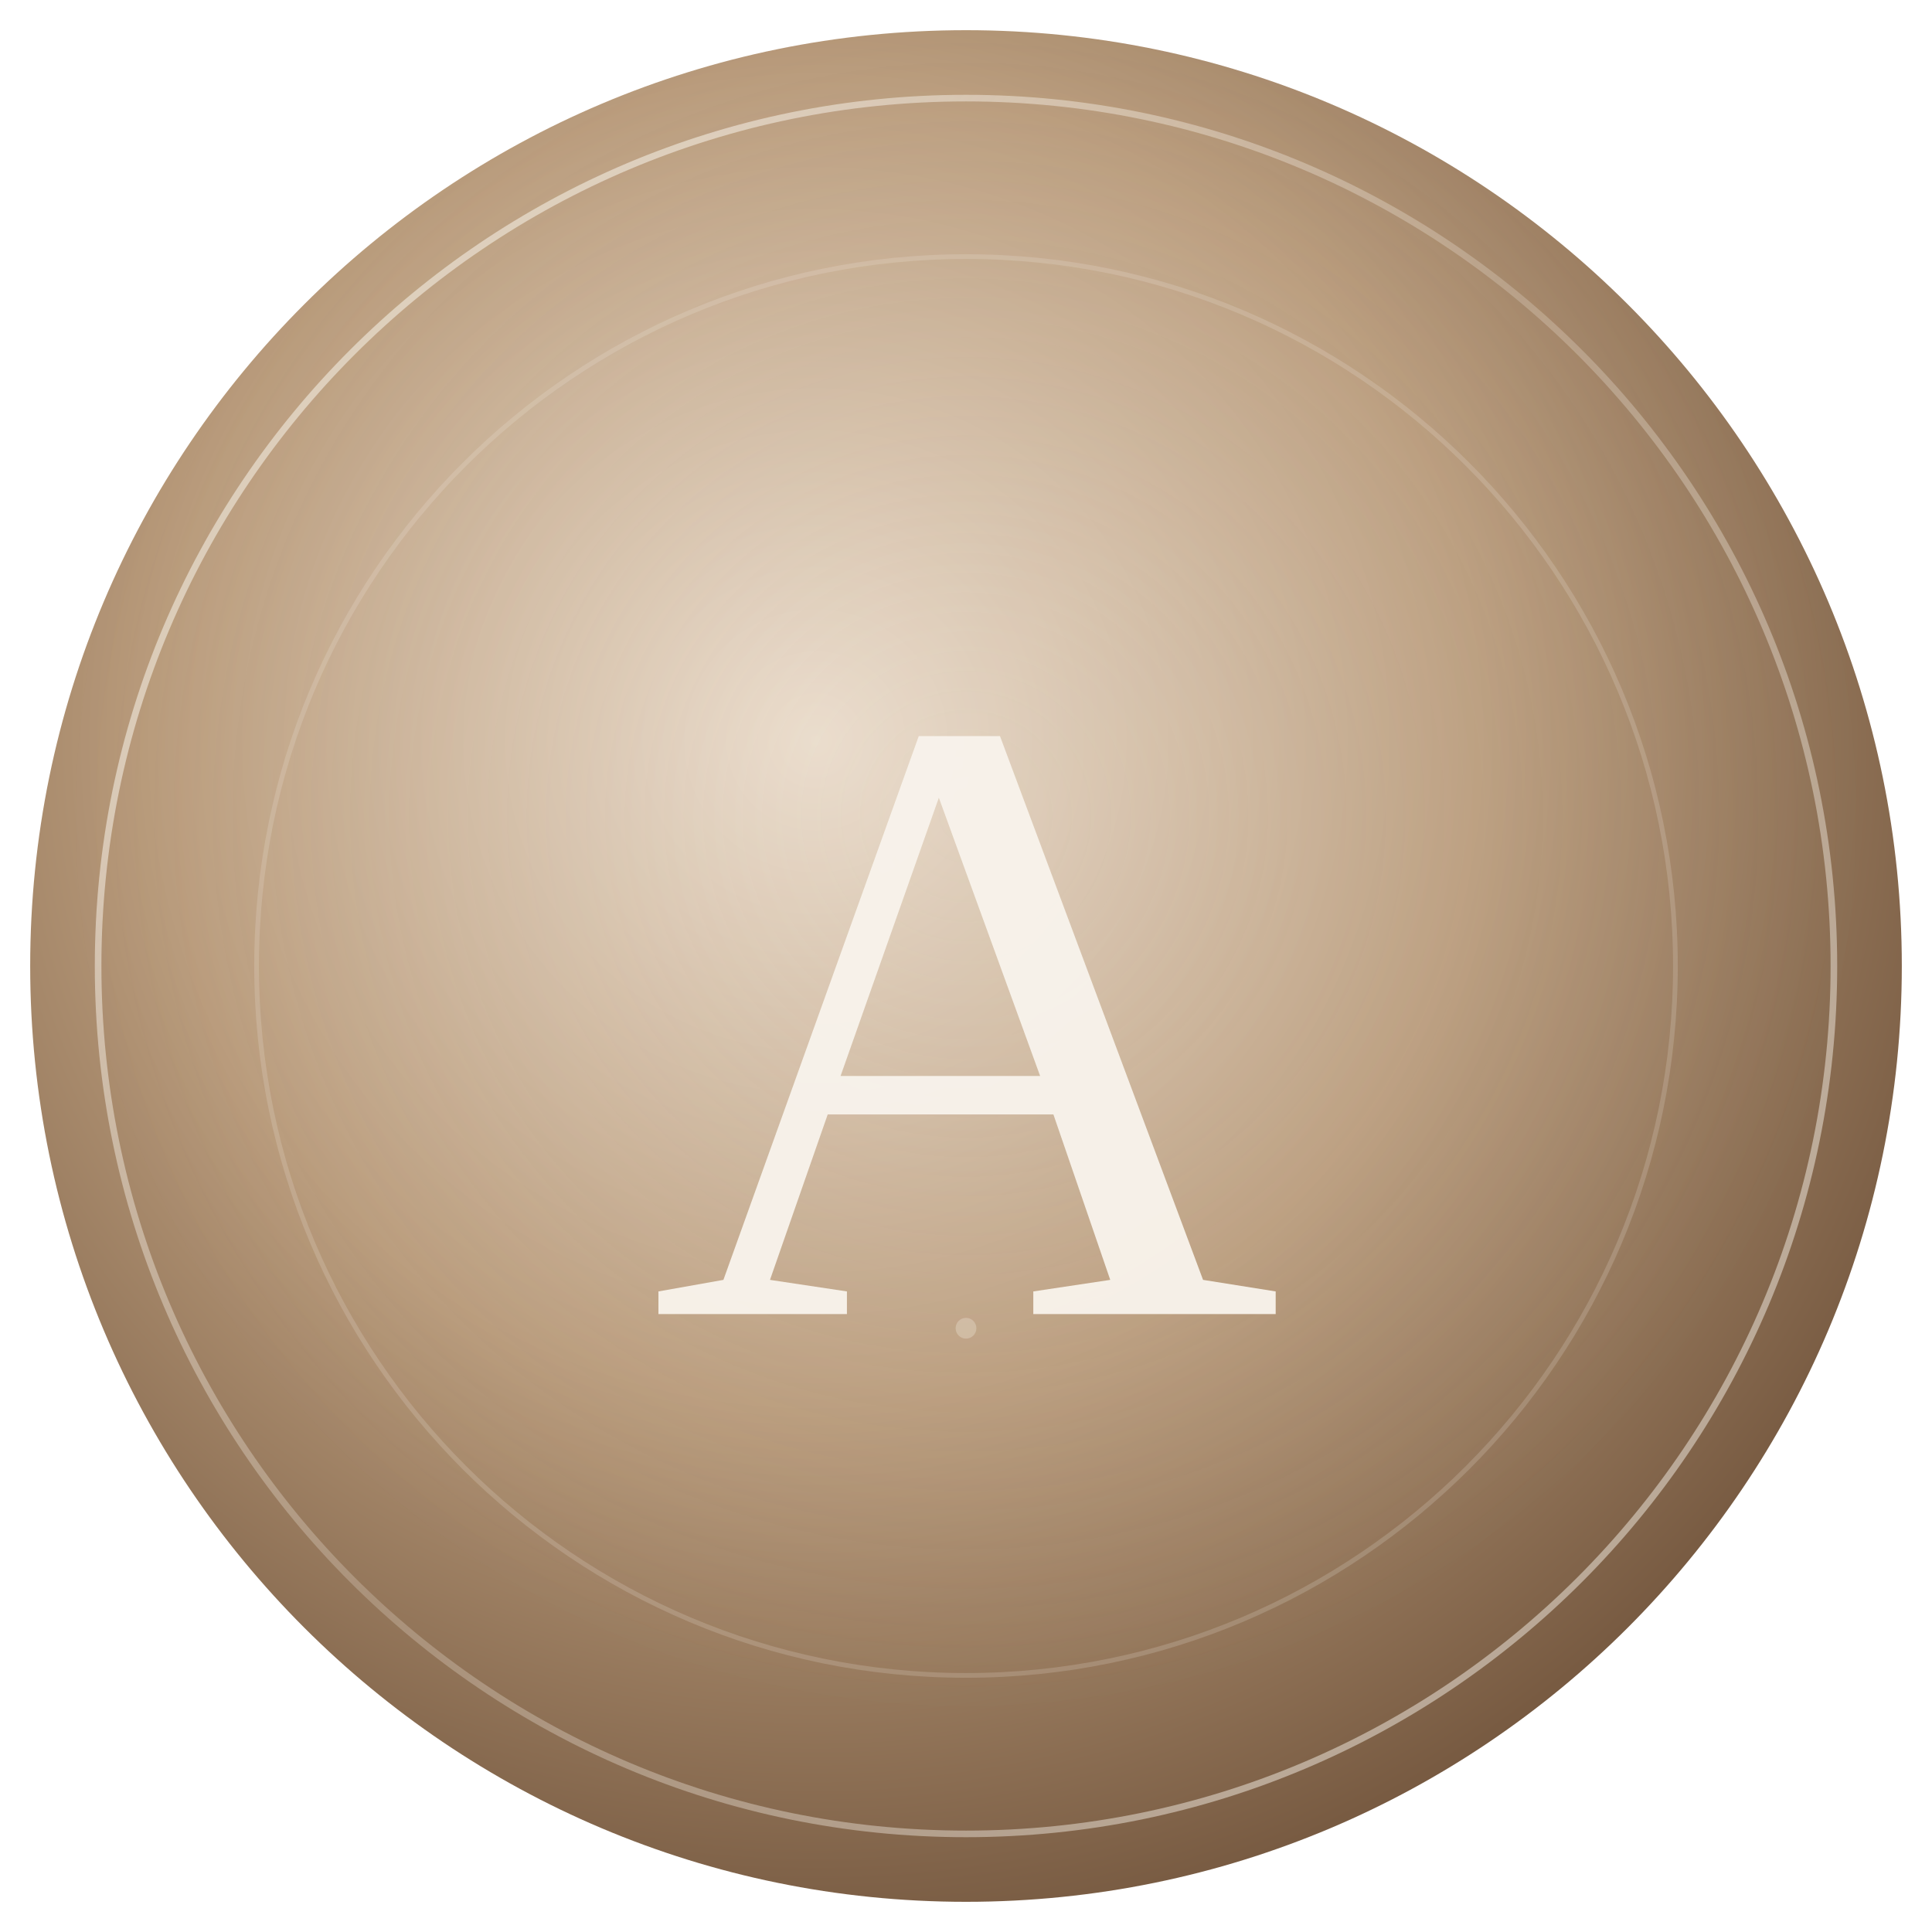
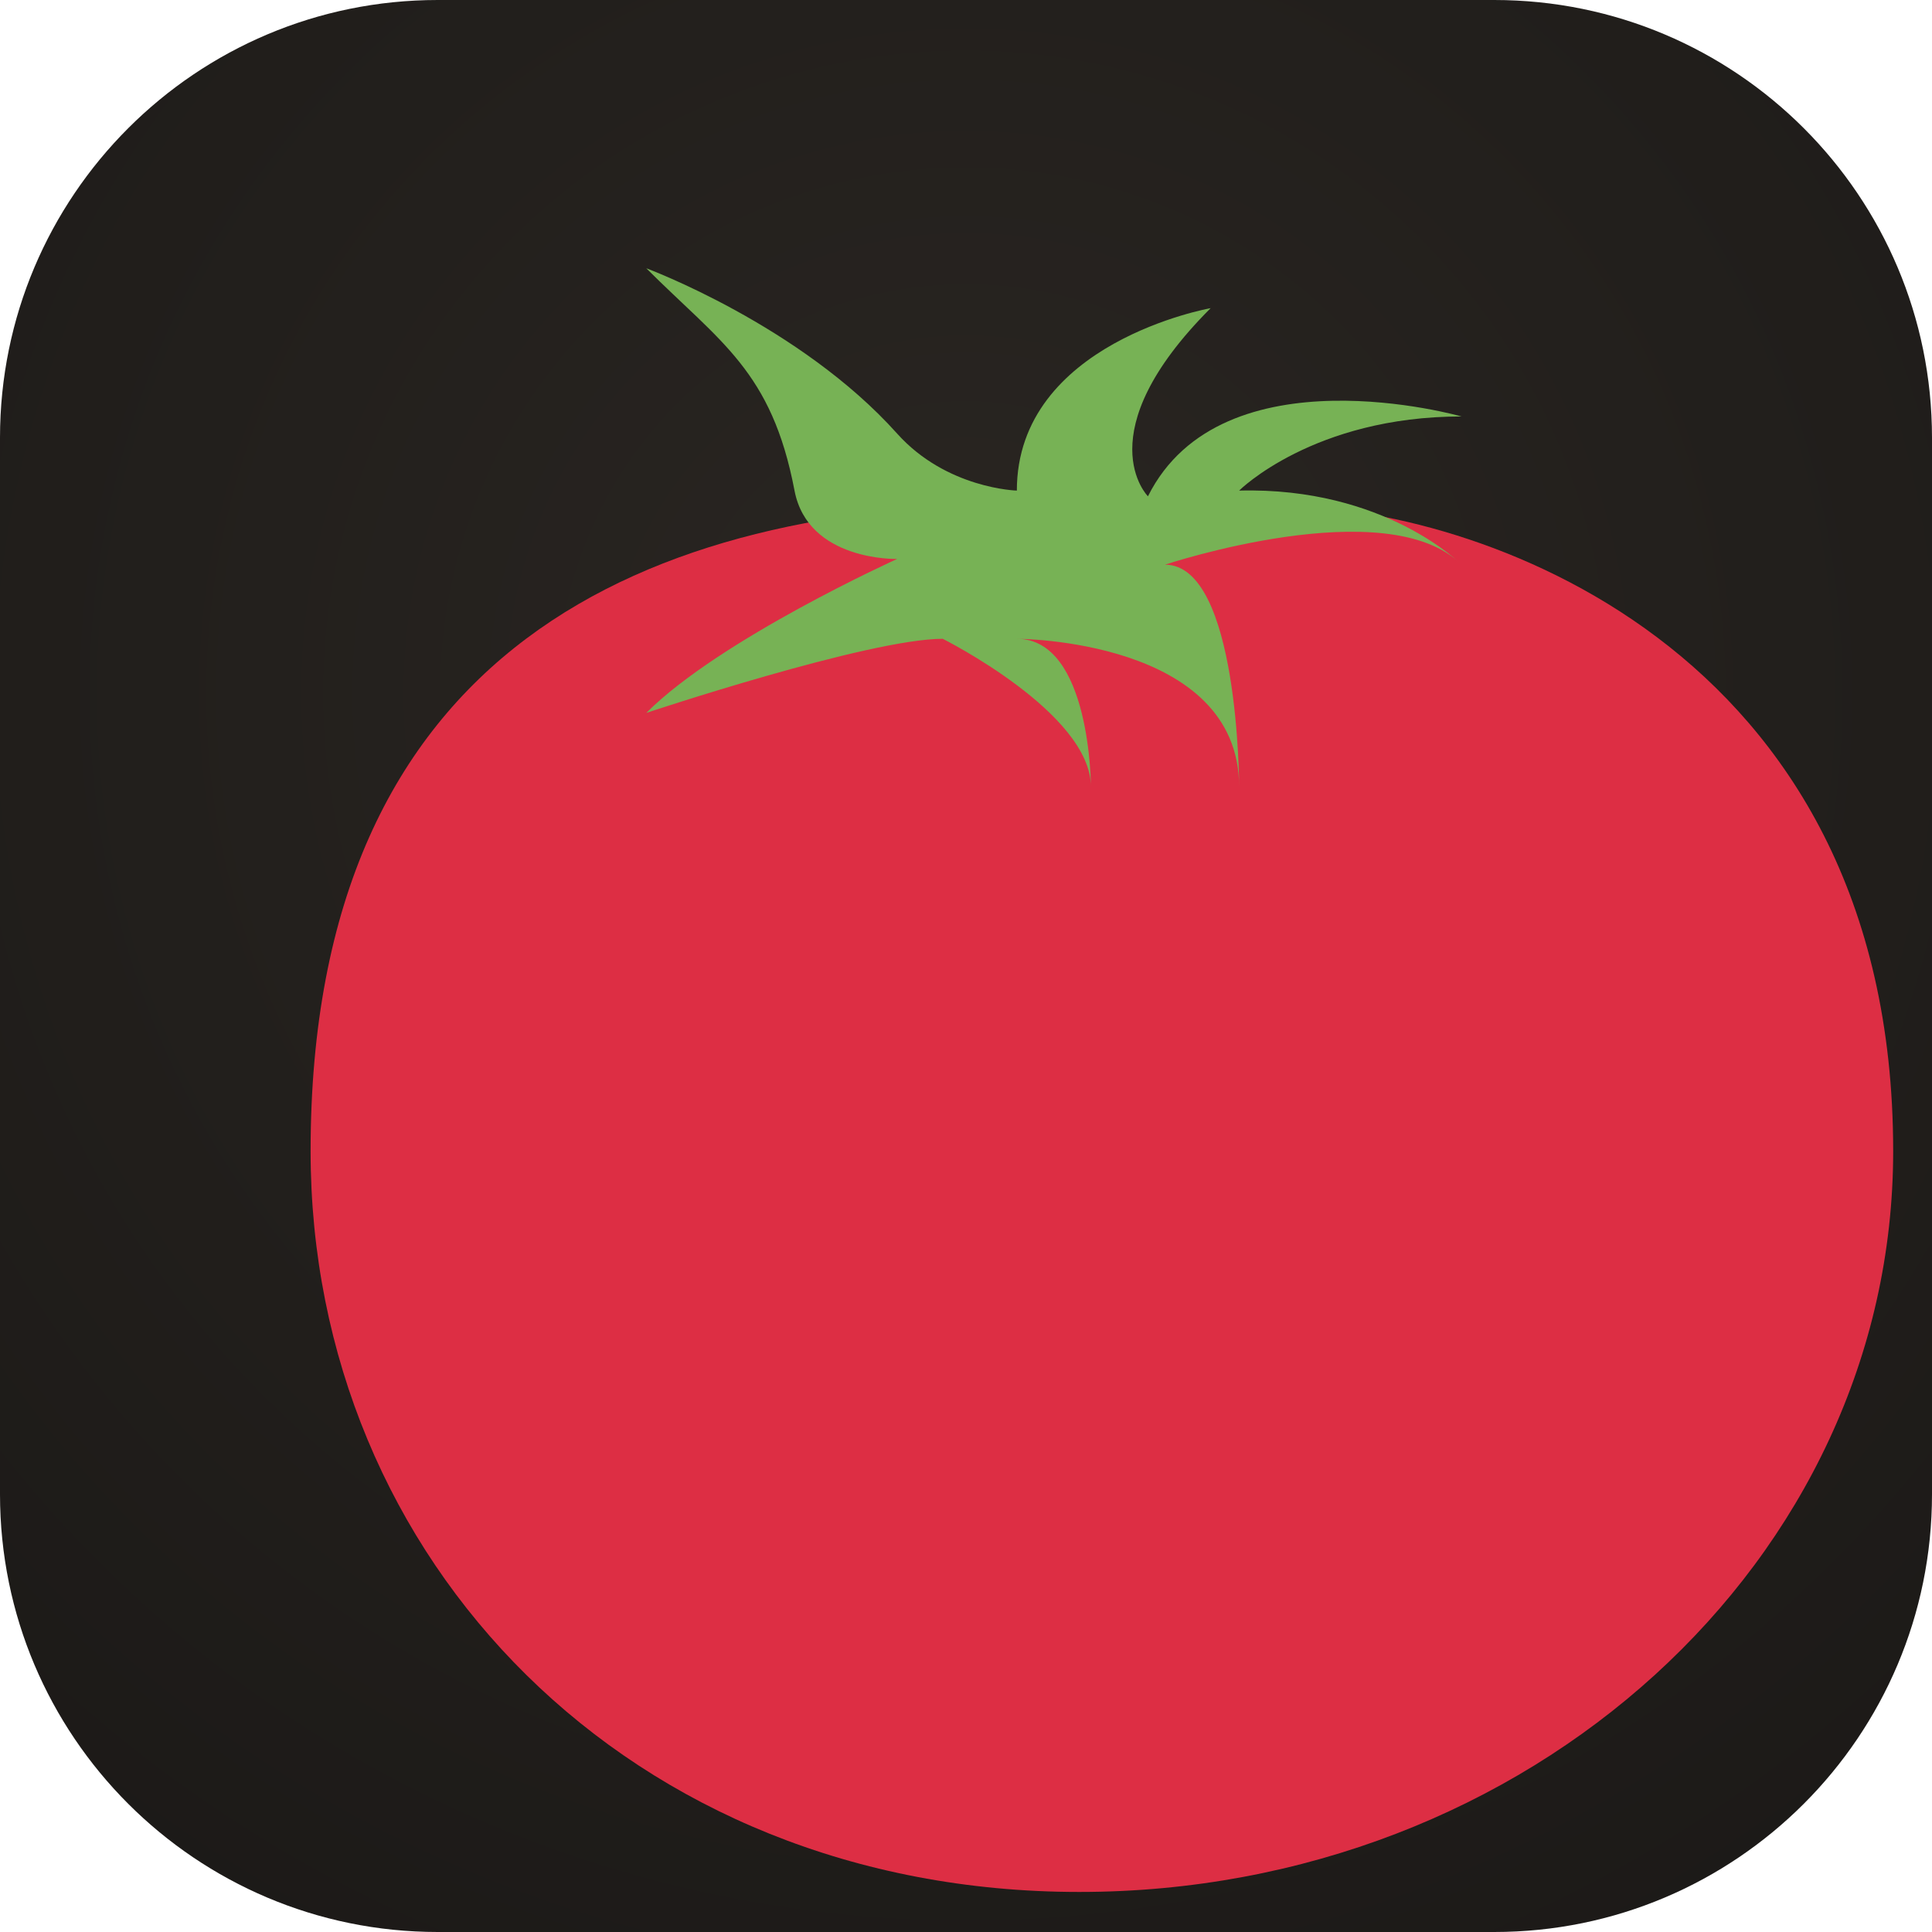
- <svg xmlns="http://www.w3.org/2000/svg" viewBox="0 0 512 512" width="512" height="512">
+ <svg xmlns="http://www.w3.org/2000/svg" width="512" height="512" viewBox="0 0 512 512" fill="none">
  <defs>
-     <radialGradient id="bg" cx="42%" cy="38%" r="68%">
-       <stop offset="0%" stop-color="#e8d9c8" />
-       <stop offset="52%" stop-color="#b89a7a" />
-       <stop offset="100%" stop-color="#6f523a" />
+     <radialGradient id="bg" cx="50%" cy="36%" r="84%">
+       <stop offset="0%" stop-color="#2a2622" />
+       <stop offset="100%" stop-color="#1a1816" />
    </radialGradient>
-     <radialGradient id="innerLight" cx="50%" cy="42%" r="48%">
-       <stop offset="0%" stop-color="#f8f3eb" stop-opacity="0.18" />
-       <stop offset="100%" stop-color="#f8f3eb" stop-opacity="0" />
-     </radialGradient>
-     <linearGradient id="ringMain" x1="18%" y1="22%" x2="82%" y2="78%">
-       <stop offset="0%" stop-color="#f8f3eb" stop-opacity="0.55" />
-       <stop offset="48%" stop-color="#f8f3eb" stop-opacity="0.22" />
-       <stop offset="100%" stop-color="#f8f3eb" stop-opacity="0.48" />
-     </linearGradient>
  </defs>
-   <circle cx="256" cy="256" r="248" fill="url(#bg)" />
-   <circle cx="256" cy="256" r="248" fill="url(#innerLight)" />
-   <circle cx="256" cy="256" r="230" fill="none" stroke="url(#ringMain)" stroke-width="1.75" stroke-linecap="round" />
-   <circle cx="256" cy="256" r="188" fill="none" stroke="#f8f3eb" stroke-width="1.25" stroke-opacity="0.18" />
-   <text x="256" y="295" text-anchor="middle" dominant-baseline="middle" font-family="Georgia, 'Times New Roman', serif" font-size="232" font-weight="400" fill="#f8f3eb" letter-spacing="-9" opacity="0.96">A</text>
-   <circle cx="256" cy="352" r="2.75" fill="#f8f3eb" opacity="0.28" />
+   <rect width="512" height="512" rx="116" fill="url(#bg)" />
+   <g transform="translate(70 70) scale(12)">
+     <path fill="#DD2E44" d="M22.494 5.344c-.687 0-1.352.066-1.991.177-.819-.104-2.74-.231-3.591-.231-8.473 0-15.886 3.177-15.886 14.298 0 9.036 7.049 16.361 16.976 16.361s17.974-7.325 17.974-16.361C35.975 8.339 26.59 5.344 22.494 5.344z" />
+     <path fill="#77B255" d="M8.439.091c1.637 1.636 2.77 2.266 3.274 4.91.298 1.564 2.266 1.51 2.266 1.51s-3.903 1.763-5.54 3.4c0 0 4.91-1.637 6.547-1.637 0 0 3.273 1.637 3.273 3.273 0 0 0-3.273-1.636-3.273 0 0 4.909 0 4.909 3.273 0 0 0-4.91-1.637-4.91 0 0 4.911-1.636 6.548 0 0 0-1.686-1.72-4.911-1.636 0 0 1.638-1.637 4.911-1.637 0 0-5.288-1.511-6.925 1.763 0 0-1.385-1.385 1.385-4.155 0 0-4.28.755-4.28 4.029 0 0-1.552-.04-2.644-1.259C11.838 1.35 8.439.091 8.439.091z" />
+   </g>
</svg>
